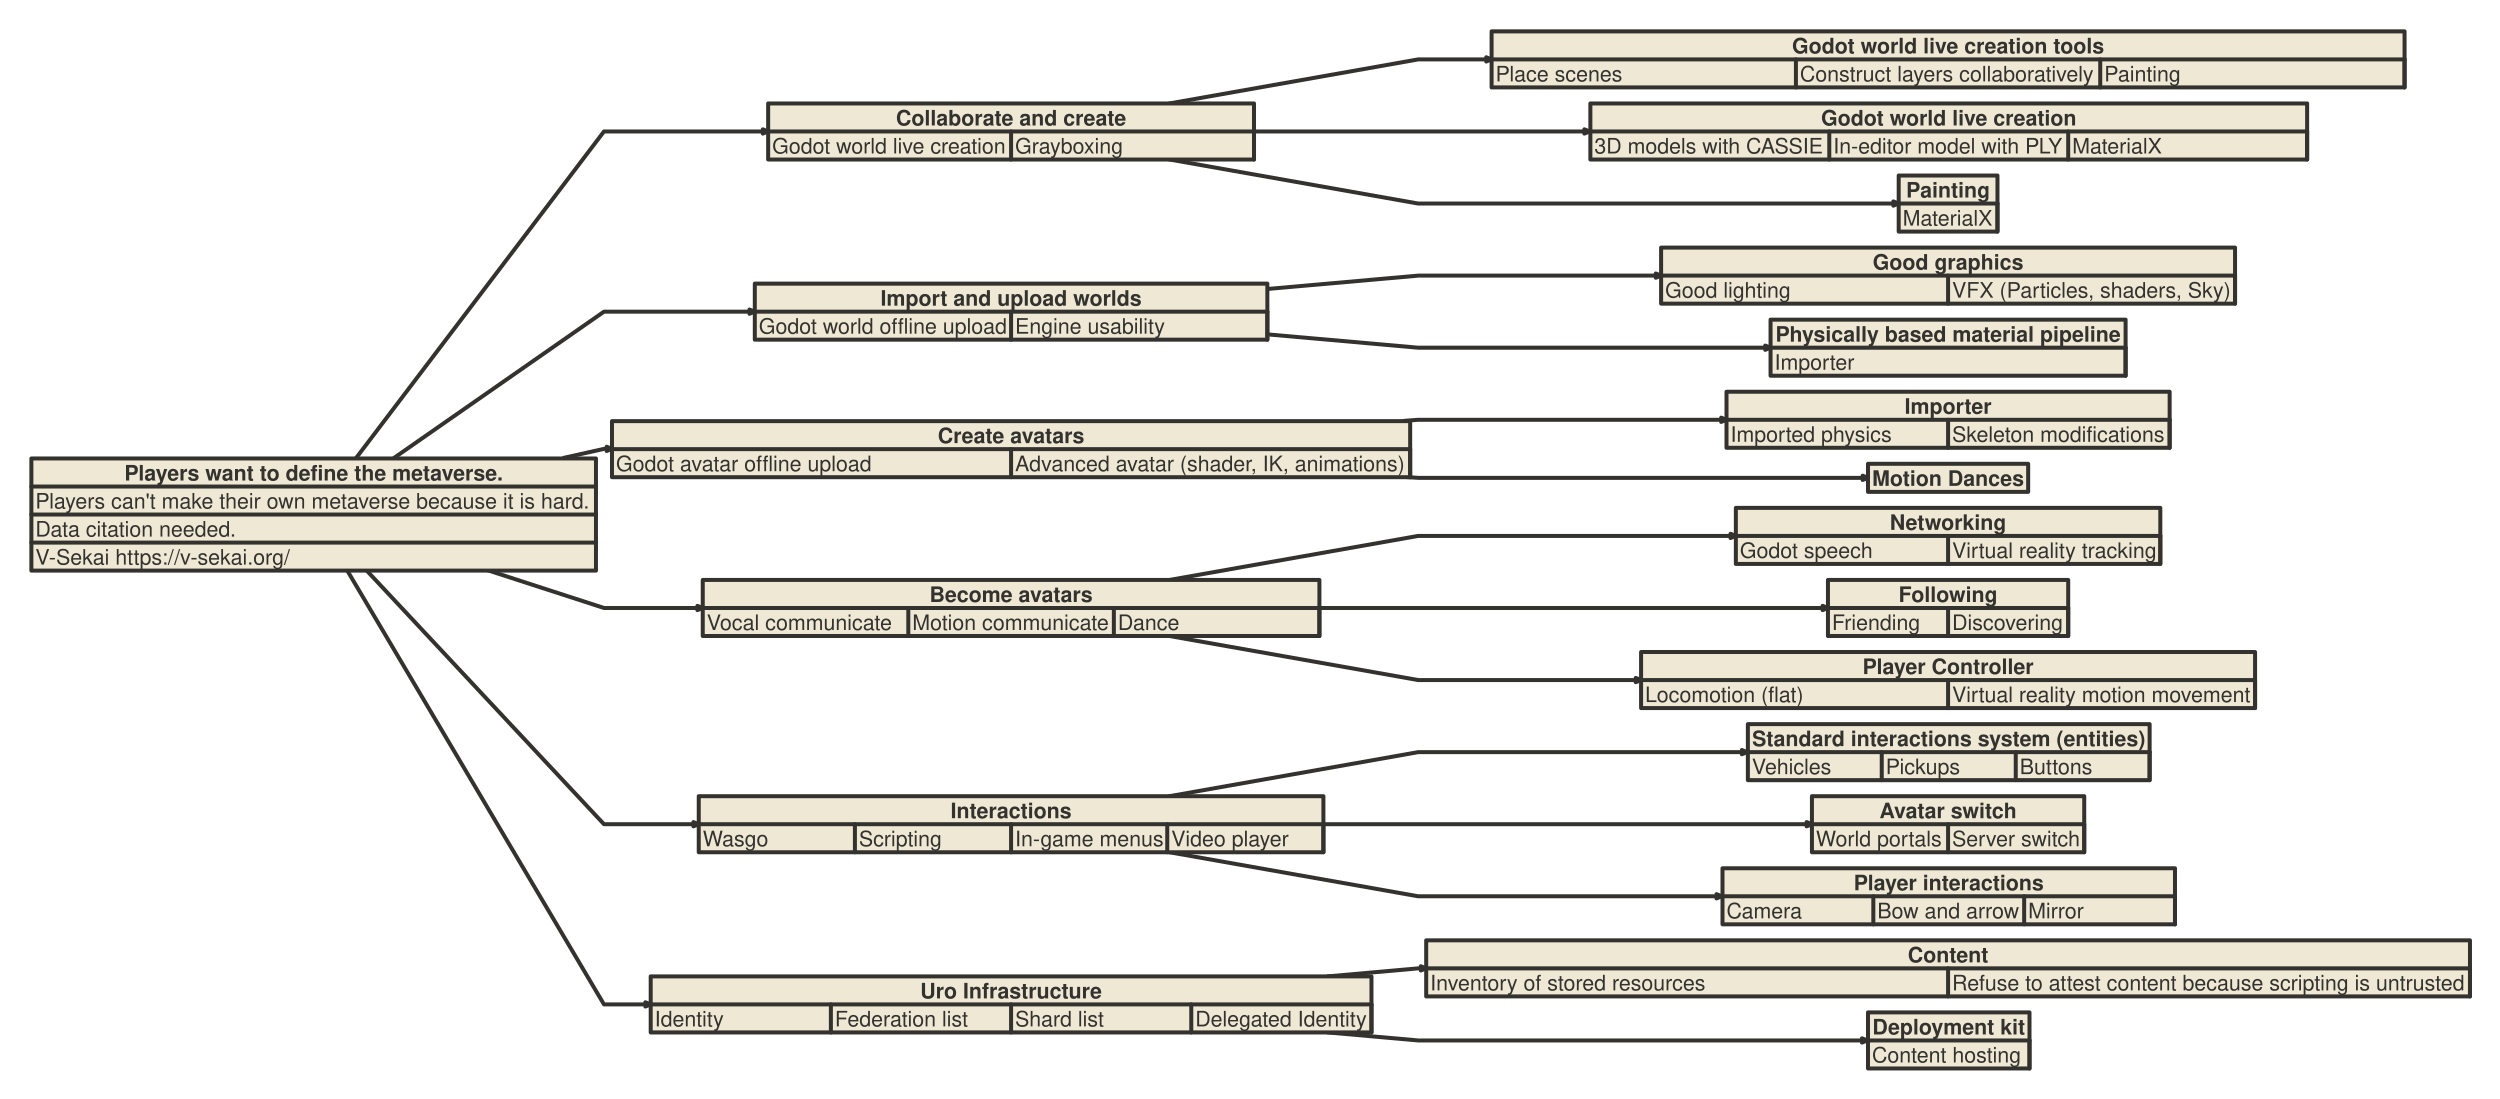
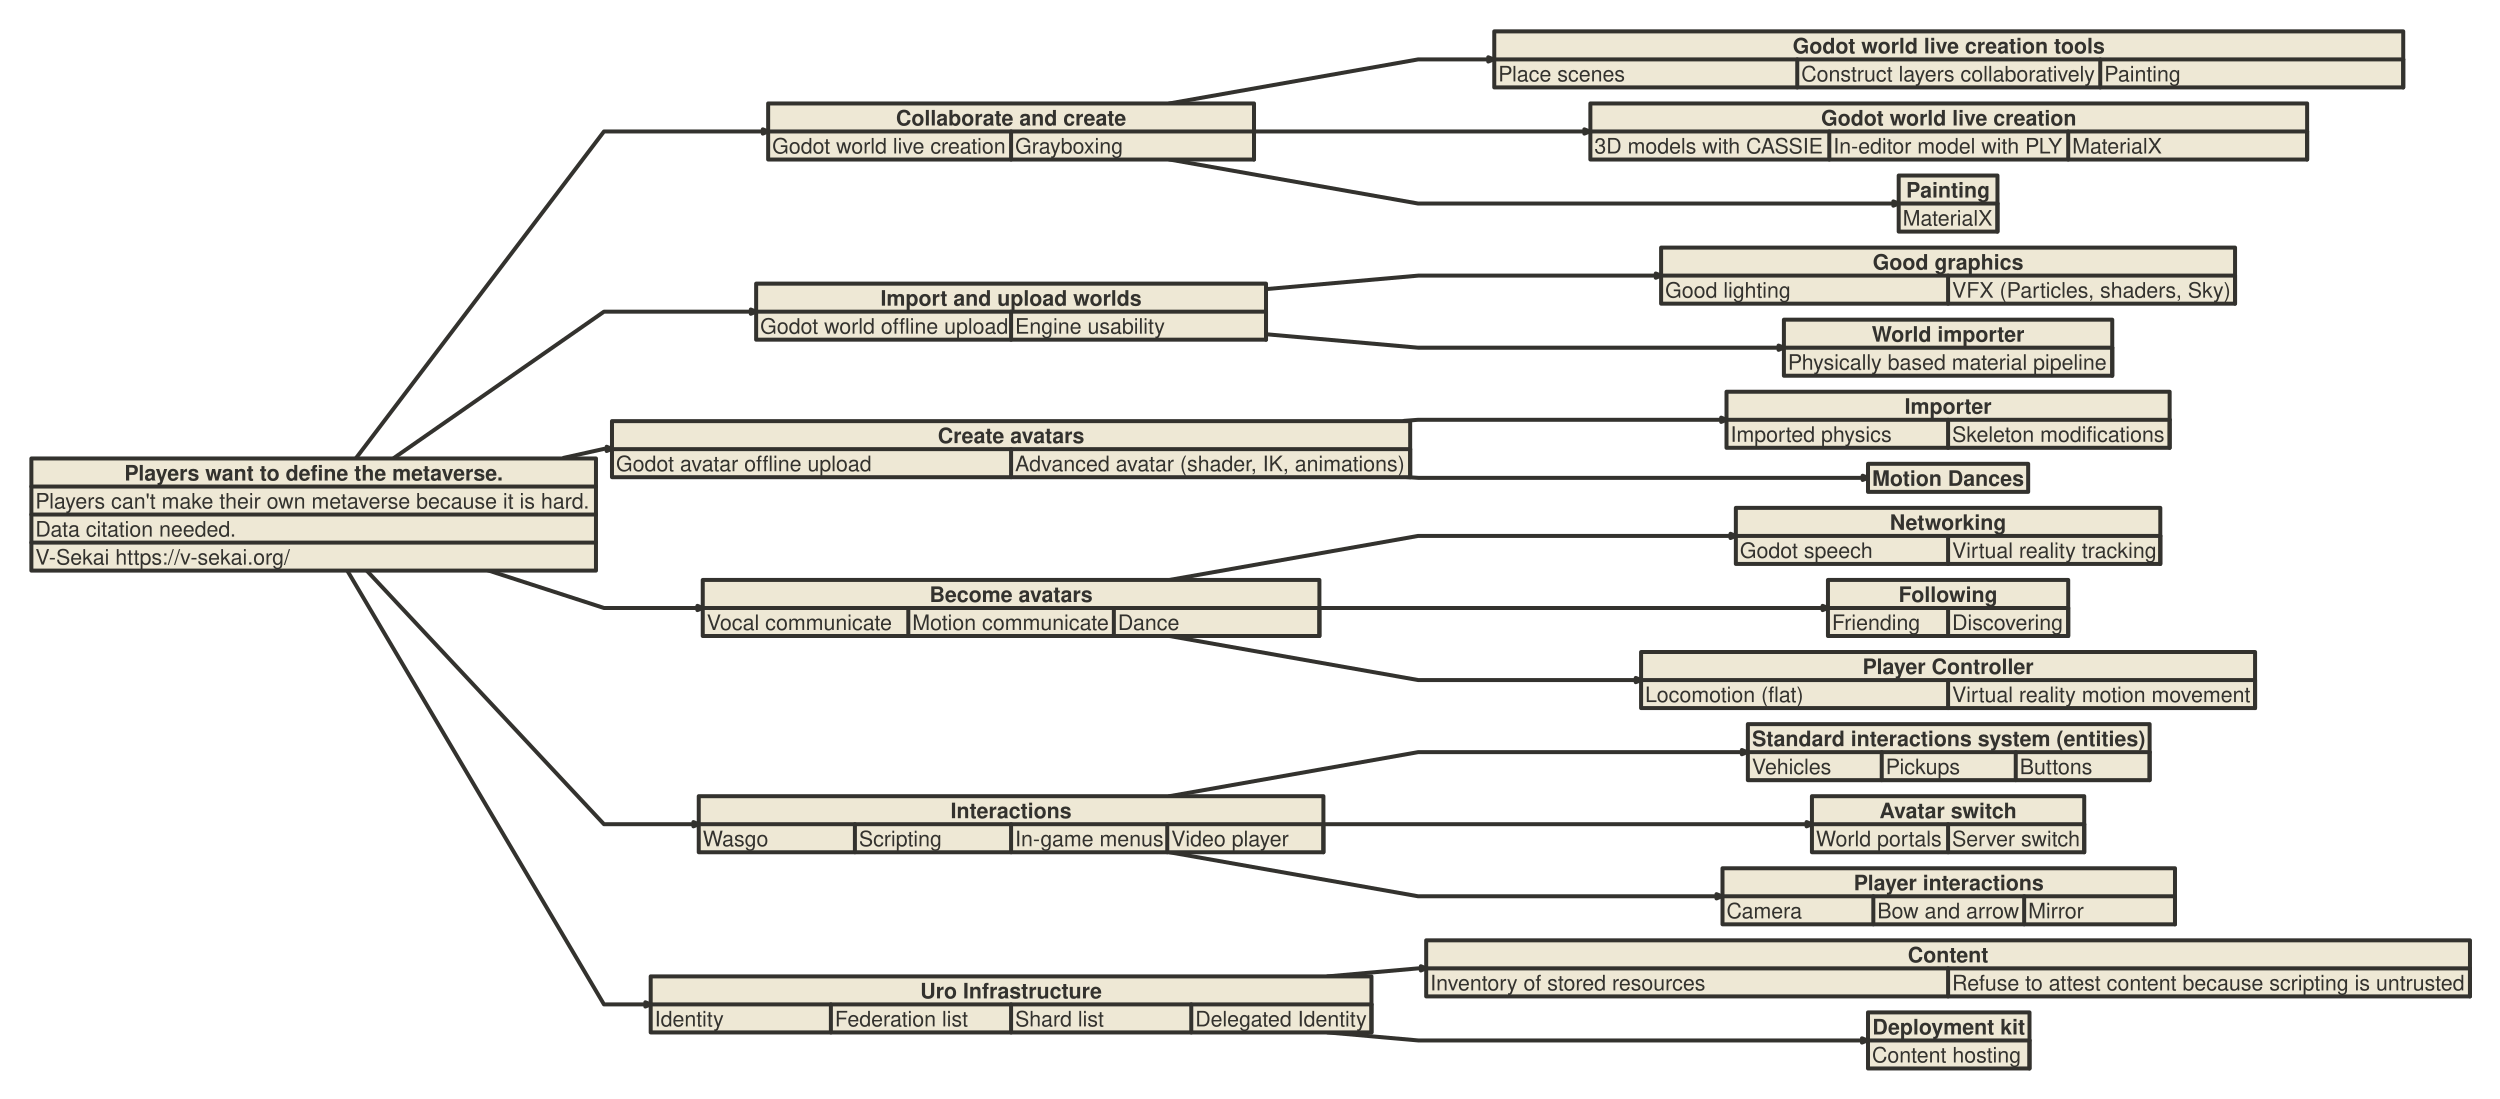
<svg xmlns="http://www.w3.org/2000/svg" version="1.1" baseProfile="full" width="1873" height="823" viewbox="0 0 1873 823" style="font:bold  12pt Helvetica, Helvetica, sans-serif;;stroke-linejoin:round;stroke-linecap:round">
  <rect x="0" y="0" height="823" width="1873" style="stroke:none; fill:transparent;" />
  <path d="M266.9 343 L452.5 98.5 L573.5 98.5 L573.5 98.5 " style="stroke:#33322E;fill:none;stroke-dasharray:none;stroke-width:3;" />
  <path d="M571.5 100.1 L573.5 98.5 L571.5 96.9 L575.5 98.5 Z" style="stroke:#33322E;fill:#33322E;stroke-dasharray:none;stroke-width:3;" />
-   <path d="M876.1 77.5 L1062.5 44.5 L1115.5 44.5 L1115.5 44.5 " style="stroke:#33322E;fill:none;stroke-dasharray:none;stroke-width:3;" />
-   <path d="M1113.5 46.1 L1115.5 44.5 L1113.5 42.9 L1117.5 44.5 Z" style="stroke:#33322E;fill:#33322E;stroke-dasharray:none;stroke-width:3;" />
+   <path d="M876.1 77.5 L1062.5 44.5 L1117 44.5 L1117 44.5 " style="stroke:#33322E;fill:none;stroke-dasharray:none;stroke-width:3;" />
+   <path d="M1115 46.1 L1117 44.5 L1115 42.9 L1119 44.5 Z" style="stroke:#33322E;fill:#33322E;stroke-dasharray:none;stroke-width:3;" />
  <path d="M939.5 98.5 L1062.5 98.5 L1189 98.5 L1189 98.5 " style="stroke:#33322E;fill:none;stroke-dasharray:none;stroke-width:3;" />
  <path d="M1187 100.1 L1189 98.5 L1187 96.9 L1191 98.5 Z" style="stroke:#33322E;fill:#33322E;stroke-dasharray:none;stroke-width:3;" />
  <path d="M876.1 119.5 L1062.5 152.5 L1420.5 152.5 L1420.5 152.5 " style="stroke:#33322E;fill:none;stroke-dasharray:none;stroke-width:3;" />
  <path d="M1418.5 154.1 L1420.5 152.5 L1418.5 150.9 L1422.5 152.5 Z" style="stroke:#33322E;fill:#33322E;stroke-dasharray:none;stroke-width:3;" />
-   <path d="M295.3 343 L452.5 233.5 L563.5 233.5 L563.5 233.5 " style="stroke:#33322E;fill:none;stroke-dasharray:none;stroke-width:3;" />
-   <path d="M561.5 235.1 L563.5 233.5 L561.5 231.9 L565.5 233.5 Z" style="stroke:#33322E;fill:#33322E;stroke-dasharray:none;stroke-width:3;" />
-   <path d="M949.5 216.5 L1062.5 206.5 L1242.5 206.5 L1242.5 206.5 " style="stroke:#33322E;fill:none;stroke-dasharray:none;stroke-width:3;" />
+   <path d="M295.3 343 L452.5 233.5 L564.5 233.5 L564.5 233.5 " style="stroke:#33322E;fill:none;stroke-dasharray:none;stroke-width:3;" />
+   <path d="M562.5 235.1 L564.5 233.5 L562.5 231.9 L566.5 233.5 Z" style="stroke:#33322E;fill:#33322E;stroke-dasharray:none;stroke-width:3;" />
+   <path d="M948.5 216.6 L1062.5 206.5 L1242.5 206.5 L1242.5 206.5 " style="stroke:#33322E;fill:none;stroke-dasharray:none;stroke-width:3;" />
  <path d="M1240.5 208.1 L1242.5 206.5 L1240.5 204.9 L1244.5 206.5 Z" style="stroke:#33322E;fill:#33322E;stroke-dasharray:none;stroke-width:3;" />
-   <path d="M949.5 250.5 L1062.5 260.5 L1324.5 260.5 L1324.5 260.5 " style="stroke:#33322E;fill:none;stroke-dasharray:none;stroke-width:3;" />
-   <path d="M1322.5 262.1 L1324.5 260.5 L1322.5 258.9 L1326.5 260.5 Z" style="stroke:#33322E;fill:#33322E;stroke-dasharray:none;stroke-width:3;" />
+   <path d="M948.5 250.4 L1062.5 260.5 L1334.5 260.5 L1334.5 260.5 " style="stroke:#33322E;fill:none;stroke-dasharray:none;stroke-width:3;" />
+   <path d="M1332.5 262.1 L1334.5 260.5 L1332.5 258.9 L1336.5 260.5 Z" style="stroke:#33322E;fill:#33322E;stroke-dasharray:none;stroke-width:3;" />
  <path d="M422.4 343 L452.5 336.3 L456.5 336.3 L456.5 336.3 " style="stroke:#33322E;fill:none;stroke-dasharray:none;stroke-width:3;" />
  <path d="M454.5 337.9 L456.5 336.3 L454.5 334.7 L458.5 336.3 Z" style="stroke:#33322E;fill:#33322E;stroke-dasharray:none;stroke-width:3;" />
  <path d="M1052 315.3 L1062.5 314.5 L1291.5 314.5 L1291.5 314.5 " style="stroke:#33322E;fill:none;stroke-dasharray:none;stroke-width:3;" />
  <path d="M1289.5 316.1 L1291.5 314.5 L1289.5 312.9 L1293.5 314.5 Z" style="stroke:#33322E;fill:#33322E;stroke-dasharray:none;stroke-width:3;" />
  <path d="M1052 357.3 L1062.5 358 L1397.5 358 L1397.5 358 " style="stroke:#33322E;fill:none;stroke-dasharray:none;stroke-width:3;" />
  <path d="M1395.5 359.6 L1397.5 358 L1395.5 356.4 L1399.5 358 Z" style="stroke:#33322E;fill:#33322E;stroke-dasharray:none;stroke-width:3;" />
  <path d="M364.6 427 L452.5 455.5 L524.5 455.5 L524.5 455.5 " style="stroke:#33322E;fill:none;stroke-dasharray:none;stroke-width:3;" />
  <path d="M522.5 457.1 L524.5 455.5 L522.5 453.9 L526.5 455.5 Z" style="stroke:#33322E;fill:#33322E;stroke-dasharray:none;stroke-width:3;" />
  <path d="M876.1 434.5 L1062.5 401.5 L1298.5 401.5 L1298.5 401.5 " style="stroke:#33322E;fill:none;stroke-dasharray:none;stroke-width:3;" />
  <path d="M1296.5 403.1 L1298.5 401.5 L1296.5 399.9 L1300.5 401.5 Z" style="stroke:#33322E;fill:#33322E;stroke-dasharray:none;stroke-width:3;" />
  <path d="M988.5 455.5 L1062.5 455.5 L1367.5 455.5 L1367.5 455.5 " style="stroke:#33322E;fill:none;stroke-dasharray:none;stroke-width:3;" />
  <path d="M1365.5 457.1 L1367.5 455.5 L1365.5 453.9 L1369.5 455.5 Z" style="stroke:#33322E;fill:#33322E;stroke-dasharray:none;stroke-width:3;" />
  <path d="M876.1 476.5 L1062.5 509.5 L1227.5 509.5 L1227.5 509.5 " style="stroke:#33322E;fill:none;stroke-dasharray:none;stroke-width:3;" />
  <path d="M1225.5 511.1 L1227.5 509.5 L1225.5 507.9 L1229.5 509.5 Z" style="stroke:#33322E;fill:#33322E;stroke-dasharray:none;stroke-width:3;" />
  <path d="M274.3 427 L452.5 617.5 L521.5 617.5 L521.5 617.5 " style="stroke:#33322E;fill:none;stroke-dasharray:none;stroke-width:3;" />
  <path d="M519.5 619.1 L521.5 617.5 L519.5 615.9 L523.5 617.5 Z" style="stroke:#33322E;fill:#33322E;stroke-dasharray:none;stroke-width:3;" />
  <path d="M876.1 596.5 L1062.5 563.5 L1307 563.5 L1307 563.5 " style="stroke:#33322E;fill:none;stroke-dasharray:none;stroke-width:3;" />
  <path d="M1305 565.1 L1307 563.5 L1305 561.9 L1309 563.5 Z" style="stroke:#33322E;fill:#33322E;stroke-dasharray:none;stroke-width:3;" />
  <path d="M991.5 617.5 L1062.5 617.5 L1355.5 617.5 L1355.5 617.5 " style="stroke:#33322E;fill:none;stroke-dasharray:none;stroke-width:3;" />
  <path d="M1353.5 619.1 L1355.5 617.5 L1353.5 615.9 L1357.5 617.5 Z" style="stroke:#33322E;fill:#33322E;stroke-dasharray:none;stroke-width:3;" />
  <path d="M876.1 638.5 L1062.5 671.5 L1288 671.5 L1288 671.5 " style="stroke:#33322E;fill:none;stroke-dasharray:none;stroke-width:3;" />
  <path d="M1286 673.1 L1288 671.5 L1286 669.9 L1290 671.5 Z" style="stroke:#33322E;fill:#33322E;stroke-dasharray:none;stroke-width:3;" />
  <path d="M259.9 427 L452.5 752.5 L485.5 752.5 L485.5 752.5 " style="stroke:#33322E;fill:none;stroke-dasharray:none;stroke-width:3;" />
  <path d="M483.5 754.1 L485.5 752.5 L483.5 750.9 L487.5 752.5 Z" style="stroke:#33322E;fill:#33322E;stroke-dasharray:none;stroke-width:3;" />
  <path d="M994.7 731.5 L1062.5 725.5 L1066.5 725.5 L1066.5 725.5 " style="stroke:#33322E;fill:none;stroke-dasharray:none;stroke-width:3;" />
  <path d="M1064.5 727.1 L1066.5 725.5 L1064.5 723.9 L1068.5 725.5 Z" style="stroke:#33322E;fill:#33322E;stroke-dasharray:none;stroke-width:3;" />
  <path d="M994.7 773.5 L1062.5 779.5 L1397 779.5 L1397 779.5 " style="stroke:#33322E;fill:none;stroke-dasharray:none;stroke-width:3;" />
  <path d="M1395 781.1 L1397 779.5 L1395 777.9 L1399 779.5 Z" style="stroke:#33322E;fill:#33322E;stroke-dasharray:none;stroke-width:3;" />
  <rect x="523.5" y="596.5" height="42" width="468" data-name="Interactions" style="stroke:#33322E;fill:#eee8d5;stroke-dasharray:none;stroke-width:3;" />
  <path d="M523.5 617.5 L523.5 617.5" data-name="Interactions" style="stroke:#33322E;fill:none;stroke-dasharray:none;stroke-width:3;" />
  <path d="M523.5 617.5 L991.5 617.5" data-name="Interactions" style="stroke:#33322E;fill:none;stroke-dasharray:none;stroke-width:3;" />
  <path d="M640.5 617.5 L640.5 638.5" data-name="Interactions" style="stroke:#33322E;fill:none;stroke-dasharray:none;stroke-width:3;" />
  <path d="M757.5 617.5 L757.5 638.5" data-name="Interactions" style="stroke:#33322E;fill:none;stroke-dasharray:none;stroke-width:3;" />
  <path d="M874.5 617.5 L874.5 638.5" data-name="Interactions" style="stroke:#33322E;fill:none;stroke-dasharray:none;stroke-width:3;" />
  <path d="M991.5 617.5 L991.5 638.5" data-name="Interactions" style="stroke:#33322E;fill:none;stroke-dasharray:none;stroke-width:3;" />
  <text x="757.5" y="613" style="fill: #33322E;font:bold  12pt Helvetica, Helvetica, sans-serif;text-anchor: middle;" data-name="Interactions">Interactions</text>
  <text x="526.5" y="634" style="fill: #33322E;font:normal  12pt Helvetica, Helvetica, sans-serif;" data-name="Interactions">Wasgo</text>
  <text x="643.5" y="634" style="fill: #33322E;font:normal  12pt Helvetica, Helvetica, sans-serif;" data-name="Interactions">Scripting</text>
  <text x="760.5" y="634" style="fill: #33322E;font:normal  12pt Helvetica, Helvetica, sans-serif;" data-name="Interactions">In-game menus</text>
  <text x="877.5" y="634" style="fill: #33322E;font:normal  12pt Helvetica, Helvetica, sans-serif;" data-name="Interactions">Video player</text>
  <rect x="487.5" y="731.5" height="42" width="540" data-name="Uro Infrastructure" style="stroke:#33322E;fill:#eee8d5;stroke-dasharray:none;stroke-width:3;" />
  <path d="M487.5 752.5 L487.5 752.5" data-name="Uro Infrastructure" style="stroke:#33322E;fill:none;stroke-dasharray:none;stroke-width:3;" />
  <path d="M487.5 752.5 L1027.5 752.5" data-name="Uro Infrastructure" style="stroke:#33322E;fill:none;stroke-dasharray:none;stroke-width:3;" />
  <path d="M622.5 752.5 L622.5 773.5" data-name="Uro Infrastructure" style="stroke:#33322E;fill:none;stroke-dasharray:none;stroke-width:3;" />
  <path d="M757.5 752.5 L757.5 773.5" data-name="Uro Infrastructure" style="stroke:#33322E;fill:none;stroke-dasharray:none;stroke-width:3;" />
  <path d="M892.5 752.5 L892.5 773.5" data-name="Uro Infrastructure" style="stroke:#33322E;fill:none;stroke-dasharray:none;stroke-width:3;" />
  <path d="M1027.5 752.5 L1027.5 773.5" data-name="Uro Infrastructure" style="stroke:#33322E;fill:none;stroke-dasharray:none;stroke-width:3;" />
  <text x="757.5" y="748" style="fill: #33322E;font:bold  12pt Helvetica, Helvetica, sans-serif;text-anchor: middle;" data-name="Uro Infrastructure">Uro Infrastructure</text>
  <text x="490.5" y="769" style="fill: #33322E;font:normal  12pt Helvetica, Helvetica, sans-serif;" data-name="Uro Infrastructure">Identity</text>
  <text x="625.5" y="769" style="fill: #33322E;font:normal  12pt Helvetica, Helvetica, sans-serif;" data-name="Uro Infrastructure">Federation list</text>
  <text x="760.5" y="769" style="fill: #33322E;font:normal  12pt Helvetica, Helvetica, sans-serif;" data-name="Uro Infrastructure">Shard list</text>
  <text x="895.5" y="769" style="fill: #33322E;font:normal  12pt Helvetica, Helvetica, sans-serif;" data-name="Uro Infrastructure">Delegated Identity</text>
  <rect x="23.5" y="343.5" height="84" width="423" data-name="Players want to define the metaverse." style="stroke:#33322E;fill:#eee8d5;stroke-dasharray:none;stroke-width:3;" />
  <path d="M23.5 364.5 L446.5 364.5" data-name="Players want to define the metaverse." style="stroke:#33322E;fill:none;stroke-dasharray:none;stroke-width:3;" />
  <path d="M23.5 385.5 L446.5 385.5" data-name="Players want to define the metaverse." style="stroke:#33322E;fill:none;stroke-dasharray:none;stroke-width:3;" />
  <path d="M23.5 406.5 L446.5 406.5" data-name="Players want to define the metaverse." style="stroke:#33322E;fill:none;stroke-dasharray:none;stroke-width:3;" />
  <text x="235" y="360" style="fill: #33322E;font:bold  12pt Helvetica, Helvetica, sans-serif;text-anchor: middle;" data-name="Players want to define the metaverse.">Players want to define the metaverse.</text>
  <text x="26.5" y="381" style="fill: #33322E;font:normal  12pt Helvetica, Helvetica, sans-serif;" data-name="Players want to define the metaverse.">Players can't make their own metaverse because it is hard.</text>
  <text x="26.5" y="402" style="fill: #33322E;font:normal  12pt Helvetica, Helvetica, sans-serif;" data-name="Players want to define the metaverse.">Data citation needed.</text>
  <text x="26.5" y="423" style="fill: #33322E;font:normal  12pt Helvetica, Helvetica, sans-serif;" data-name="Players want to define the metaverse.">V-Sekai https://v-sekai.org/</text>
-   <rect x="1117.5" y="23.5" height="42" width="684" data-name="Godot world live creation tools" style="stroke:#33322E;fill:#eee8d5;stroke-dasharray:none;stroke-width:3;" />
-   <path d="M1117.5 44.5 L1117.5 44.5" data-name="Godot world live creation tools" style="stroke:#33322E;fill:none;stroke-dasharray:none;stroke-width:3;" />
-   <path d="M1117.5 44.5 L1801.5 44.5" data-name="Godot world live creation tools" style="stroke:#33322E;fill:none;stroke-dasharray:none;stroke-width:3;" />
-   <path d="M1345.5 44.5 L1345.5 65.5" data-name="Godot world live creation tools" style="stroke:#33322E;fill:none;stroke-dasharray:none;stroke-width:3;" />
+   <rect x="1119.5" y="23.5" height="42" width="681" data-name="Godot world live creation tools" style="stroke:#33322E;fill:#eee8d5;stroke-dasharray:none;stroke-width:3;" />
+   <path d="M1119.5 44.5 L1119.5 44.5" data-name="Godot world live creation tools" style="stroke:#33322E;fill:none;stroke-dasharray:none;stroke-width:3;" />
+   <path d="M1119.5 44.5 L1800.5 44.5" data-name="Godot world live creation tools" style="stroke:#33322E;fill:none;stroke-dasharray:none;stroke-width:3;" />
+   <path d="M1346.5 44.5 L1346.5 65.5" data-name="Godot world live creation tools" style="stroke:#33322E;fill:none;stroke-dasharray:none;stroke-width:3;" />
  <path d="M1573.5 44.5 L1573.5 65.5" data-name="Godot world live creation tools" style="stroke:#33322E;fill:none;stroke-dasharray:none;stroke-width:3;" />
-   <path d="M1801.5 44.5 L1801.5 65.5" data-name="Godot world live creation tools" style="stroke:#33322E;fill:none;stroke-dasharray:none;stroke-width:3;" />
-   <text x="1459.5" y="40" style="fill: #33322E;font:bold  12pt Helvetica, Helvetica, sans-serif;text-anchor: middle;" data-name="Godot world live creation tools">Godot world live creation tools</text>
-   <text x="1120.5" y="61" style="fill: #33322E;font:normal  12pt Helvetica, Helvetica, sans-serif;" data-name="Godot world live creation tools">Place scenes</text>
-   <text x="1348.5" y="61" style="fill: #33322E;font:normal  12pt Helvetica, Helvetica, sans-serif;" data-name="Godot world live creation tools">Construct layers collaboratively</text>
+   <path d="M1800.5 44.5 L1800.5 65.5" data-name="Godot world live creation tools" style="stroke:#33322E;fill:none;stroke-dasharray:none;stroke-width:3;" />
+   <text x="1460" y="40" style="fill: #33322E;font:bold  12pt Helvetica, Helvetica, sans-serif;text-anchor: middle;" data-name="Godot world live creation tools">Godot world live creation tools</text>
+   <text x="1122.5" y="61" style="fill: #33322E;font:normal  12pt Helvetica, Helvetica, sans-serif;" data-name="Godot world live creation tools">Place scenes</text>
+   <text x="1349.5" y="61" style="fill: #33322E;font:normal  12pt Helvetica, Helvetica, sans-serif;" data-name="Godot world live creation tools">Construct layers collaboratively</text>
  <text x="1576.5" y="61" style="fill: #33322E;font:normal  12pt Helvetica, Helvetica, sans-serif;" data-name="Godot world live creation tools">Painting</text>
  <rect x="1191.5" y="77.5" height="42" width="537" data-name="Godot world live creation" style="stroke:#33322E;fill:#eee8d5;stroke-dasharray:none;stroke-width:3;" />
  <path d="M1191.5 98.5 L1191.5 98.5" data-name="Godot world live creation" style="stroke:#33322E;fill:none;stroke-dasharray:none;stroke-width:3;" />
  <path d="M1191.5 98.5 L1728.5 98.5" data-name="Godot world live creation" style="stroke:#33322E;fill:none;stroke-dasharray:none;stroke-width:3;" />
  <path d="M1370.5 98.5 L1370.5 119.5" data-name="Godot world live creation" style="stroke:#33322E;fill:none;stroke-dasharray:none;stroke-width:3;" />
  <path d="M1549.5 98.5 L1549.5 119.5" data-name="Godot world live creation" style="stroke:#33322E;fill:none;stroke-dasharray:none;stroke-width:3;" />
  <path d="M1728.5 98.5 L1728.5 119.5" data-name="Godot world live creation" style="stroke:#33322E;fill:none;stroke-dasharray:none;stroke-width:3;" />
  <text x="1460" y="94" style="fill: #33322E;font:bold  12pt Helvetica, Helvetica, sans-serif;text-anchor: middle;" data-name="Godot world live creation">Godot world live creation</text>
  <text x="1194.5" y="115" style="fill: #33322E;font:normal  12pt Helvetica, Helvetica, sans-serif;" data-name="Godot world live creation">3D models with CASSIE</text>
  <text x="1373.5" y="115" style="fill: #33322E;font:normal  12pt Helvetica, Helvetica, sans-serif;" data-name="Godot world live creation">In-editor model with PLY</text>
  <text x="1552.5" y="115" style="fill: #33322E;font:normal  12pt Helvetica, Helvetica, sans-serif;" data-name="Godot world live creation">MaterialX</text>
  <rect x="526.5" y="434.5" height="42" width="462" data-name="Become avatars" style="stroke:#33322E;fill:#eee8d5;stroke-dasharray:none;stroke-width:3;" />
  <path d="M526.5 455.5 L526.5 455.5" data-name="Become avatars" style="stroke:#33322E;fill:none;stroke-dasharray:none;stroke-width:3;" />
  <path d="M526.5 455.5 L988.5 455.5" data-name="Become avatars" style="stroke:#33322E;fill:none;stroke-dasharray:none;stroke-width:3;" />
  <path d="M680.5 455.5 L680.5 476.5" data-name="Become avatars" style="stroke:#33322E;fill:none;stroke-dasharray:none;stroke-width:3;" />
  <path d="M834.5 455.5 L834.5 476.5" data-name="Become avatars" style="stroke:#33322E;fill:none;stroke-dasharray:none;stroke-width:3;" />
  <path d="M988.5 455.5 L988.5 476.5" data-name="Become avatars" style="stroke:#33322E;fill:none;stroke-dasharray:none;stroke-width:3;" />
  <text x="757.5" y="451" style="fill: #33322E;font:bold  12pt Helvetica, Helvetica, sans-serif;text-anchor: middle;" data-name="Become avatars">Become avatars</text>
  <text x="529.5" y="472" style="fill: #33322E;font:normal  12pt Helvetica, Helvetica, sans-serif;" data-name="Become avatars">Vocal communicate</text>
  <text x="683.5" y="472" style="fill: #33322E;font:normal  12pt Helvetica, Helvetica, sans-serif;" data-name="Become avatars">Motion communicate</text>
  <text x="837.5" y="472" style="fill: #33322E;font:normal  12pt Helvetica, Helvetica, sans-serif;" data-name="Become avatars">Dance</text>
  <rect x="1309.5" y="542.5" height="42" width="301" data-name="Standard interactions system (entities)" style="stroke:#33322E;fill:#eee8d5;stroke-dasharray:none;stroke-width:3;" />
  <path d="M1309.5 563.5 L1309.5 563.5" data-name="Standard interactions system (entities)" style="stroke:#33322E;fill:none;stroke-dasharray:none;stroke-width:3;" />
  <path d="M1309.5 563.5 L1610.5 563.5" data-name="Standard interactions system (entities)" style="stroke:#33322E;fill:none;stroke-dasharray:none;stroke-width:3;" />
  <path d="M1409.8 563.5 L1409.8 584.5" data-name="Standard interactions system (entities)" style="stroke:#33322E;fill:none;stroke-dasharray:none;stroke-width:3;" />
  <path d="M1510.2 563.5 L1510.2 584.5" data-name="Standard interactions system (entities)" style="stroke:#33322E;fill:none;stroke-dasharray:none;stroke-width:3;" />
  <path d="M1610.5 563.5 L1610.5 584.5" data-name="Standard interactions system (entities)" style="stroke:#33322E;fill:none;stroke-dasharray:none;stroke-width:3;" />
  <text x="1460" y="559" style="fill: #33322E;font:bold  12pt Helvetica, Helvetica, sans-serif;text-anchor: middle;" data-name="Standard interactions system (entities)">Standard interactions system (entities)</text>
  <text x="1312.5" y="580" style="fill: #33322E;font:normal  12pt Helvetica, Helvetica, sans-serif;" data-name="Standard interactions system (entities)">Vehicles</text>
  <text x="1412.8" y="580" style="fill: #33322E;font:normal  12pt Helvetica, Helvetica, sans-serif;" data-name="Standard interactions system (entities)">Pickups</text>
  <text x="1513.2" y="580" style="fill: #33322E;font:normal  12pt Helvetica, Helvetica, sans-serif;" data-name="Standard interactions system (entities)">Buttons</text>
  <rect x="1290.5" y="650.5" height="42" width="339" data-name="Player interactions" style="stroke:#33322E;fill:#eee8d5;stroke-dasharray:none;stroke-width:3;" />
  <path d="M1290.5 671.5 L1290.5 671.5" data-name="Player interactions" style="stroke:#33322E;fill:none;stroke-dasharray:none;stroke-width:3;" />
  <path d="M1290.5 671.5 L1629.5 671.5" data-name="Player interactions" style="stroke:#33322E;fill:none;stroke-dasharray:none;stroke-width:3;" />
  <path d="M1403.5 671.5 L1403.5 692.5" data-name="Player interactions" style="stroke:#33322E;fill:none;stroke-dasharray:none;stroke-width:3;" />
  <path d="M1516.5 671.5 L1516.5 692.5" data-name="Player interactions" style="stroke:#33322E;fill:none;stroke-dasharray:none;stroke-width:3;" />
  <path d="M1629.5 671.5 L1629.5 692.5" data-name="Player interactions" style="stroke:#33322E;fill:none;stroke-dasharray:none;stroke-width:3;" />
  <text x="1460" y="667" style="fill: #33322E;font:bold  12pt Helvetica, Helvetica, sans-serif;text-anchor: middle;" data-name="Player interactions">Player interactions</text>
  <text x="1293.5" y="688" style="fill: #33322E;font:normal  12pt Helvetica, Helvetica, sans-serif;" data-name="Player interactions">Camera</text>
  <text x="1406.5" y="688" style="fill: #33322E;font:normal  12pt Helvetica, Helvetica, sans-serif;" data-name="Player interactions">Bow and arrow</text>
  <text x="1519.5" y="688" style="fill: #33322E;font:normal  12pt Helvetica, Helvetica, sans-serif;" data-name="Player interactions">Mirror</text>
  <rect x="575.5" y="77.5" height="42" width="364" data-name="Collaborate and create" style="stroke:#33322E;fill:#eee8d5;stroke-dasharray:none;stroke-width:3;" />
  <path d="M575.5 98.5 L575.5 98.5" data-name="Collaborate and create" style="stroke:#33322E;fill:none;stroke-dasharray:none;stroke-width:3;" />
  <path d="M575.5 98.5 L939.5 98.5" data-name="Collaborate and create" style="stroke:#33322E;fill:none;stroke-dasharray:none;stroke-width:3;" />
  <path d="M757.5 98.5 L757.5 119.5" data-name="Collaborate and create" style="stroke:#33322E;fill:none;stroke-dasharray:none;stroke-width:3;" />
  <path d="M939.5 98.5 L939.5 119.5" data-name="Collaborate and create" style="stroke:#33322E;fill:none;stroke-dasharray:none;stroke-width:3;" />
  <text x="757.5" y="94" style="fill: #33322E;font:bold  12pt Helvetica, Helvetica, sans-serif;text-anchor: middle;" data-name="Collaborate and create">Collaborate and create</text>
  <text x="578.5" y="115" style="fill: #33322E;font:normal  12pt Helvetica, Helvetica, sans-serif;" data-name="Collaborate and create">Godot world live creation</text>
  <text x="760.5" y="115" style="fill: #33322E;font:normal  12pt Helvetica, Helvetica, sans-serif;" data-name="Collaborate and create">Grayboxing</text>
-   <rect x="565.5" y="212.5" height="42" width="384" data-name="Import and upload worlds" style="stroke:#33322E;fill:#eee8d5;stroke-dasharray:none;stroke-width:3;" />
-   <path d="M565.5 233.5 L565.5 233.5" data-name="Import and upload worlds" style="stroke:#33322E;fill:none;stroke-dasharray:none;stroke-width:3;" />
-   <path d="M565.5 233.5 L949.5 233.5" data-name="Import and upload worlds" style="stroke:#33322E;fill:none;stroke-dasharray:none;stroke-width:3;" />
+   <rect x="566.5" y="212.5" height="42" width="382" data-name="Import and upload worlds" style="stroke:#33322E;fill:#eee8d5;stroke-dasharray:none;stroke-width:3;" />
+   <path d="M566.5 233.5 L566.5 233.5" data-name="Import and upload worlds" style="stroke:#33322E;fill:none;stroke-dasharray:none;stroke-width:3;" />
+   <path d="M566.5 233.5 L948.5 233.5" data-name="Import and upload worlds" style="stroke:#33322E;fill:none;stroke-dasharray:none;stroke-width:3;" />
  <path d="M757.5 233.5 L757.5 254.5" data-name="Import and upload worlds" style="stroke:#33322E;fill:none;stroke-dasharray:none;stroke-width:3;" />
-   <path d="M949.5 233.5 L949.5 254.5" data-name="Import and upload worlds" style="stroke:#33322E;fill:none;stroke-dasharray:none;stroke-width:3;" />
+   <path d="M948.5 233.5 L948.5 254.5" data-name="Import and upload worlds" style="stroke:#33322E;fill:none;stroke-dasharray:none;stroke-width:3;" />
  <text x="757.5" y="229" style="fill: #33322E;font:bold  12pt Helvetica, Helvetica, sans-serif;text-anchor: middle;" data-name="Import and upload worlds">Import and upload worlds</text>
-   <text x="568.5" y="250" style="fill: #33322E;font:normal  12pt Helvetica, Helvetica, sans-serif;" data-name="Import and upload worlds">Godot world offline upload</text>
+   <text x="569.5" y="250" style="fill: #33322E;font:normal  12pt Helvetica, Helvetica, sans-serif;" data-name="Import and upload worlds">Godot world offline upload</text>
  <text x="760.5" y="250" style="fill: #33322E;font:normal  12pt Helvetica, Helvetica, sans-serif;" data-name="Import and upload worlds">Engine usability</text>
  <rect x="1244.5" y="185.5" height="42" width="430" data-name="Good graphics" style="stroke:#33322E;fill:#eee8d5;stroke-dasharray:none;stroke-width:3;" />
  <path d="M1244.5 206.5 L1244.5 206.5" data-name="Good graphics" style="stroke:#33322E;fill:none;stroke-dasharray:none;stroke-width:3;" />
  <path d="M1244.5 206.5 L1674.5 206.5" data-name="Good graphics" style="stroke:#33322E;fill:none;stroke-dasharray:none;stroke-width:3;" />
  <path d="M1459.5 206.5 L1459.5 227.5" data-name="Good graphics" style="stroke:#33322E;fill:none;stroke-dasharray:none;stroke-width:3;" />
  <path d="M1674.5 206.5 L1674.5 227.5" data-name="Good graphics" style="stroke:#33322E;fill:none;stroke-dasharray:none;stroke-width:3;" />
  <text x="1459.5" y="202" style="fill: #33322E;font:bold  12pt Helvetica, Helvetica, sans-serif;text-anchor: middle;" data-name="Good graphics">Good graphics</text>
  <text x="1247.5" y="223" style="fill: #33322E;font:normal  12pt Helvetica, Helvetica, sans-serif;" data-name="Good graphics">Good lighting</text>
  <text x="1462.5" y="223" style="fill: #33322E;font:normal  12pt Helvetica, Helvetica, sans-serif;" data-name="Good graphics">VFX (Particles, shaders, Sky)</text>
  <rect x="458.5" y="315.5" height="42" width="598" data-name="Create avatars" style="stroke:#33322E;fill:#eee8d5;stroke-dasharray:none;stroke-width:3;" />
  <path d="M458.5 336.5 L458.5 336.5" data-name="Create avatars" style="stroke:#33322E;fill:none;stroke-dasharray:none;stroke-width:3;" />
  <path d="M458.5 336.5 L1056.5 336.5" data-name="Create avatars" style="stroke:#33322E;fill:none;stroke-dasharray:none;stroke-width:3;" />
  <path d="M757.5 336.5 L757.5 357.5" data-name="Create avatars" style="stroke:#33322E;fill:none;stroke-dasharray:none;stroke-width:3;" />
  <path d="M1056.5 336.5 L1056.5 357.5" data-name="Create avatars" style="stroke:#33322E;fill:none;stroke-dasharray:none;stroke-width:3;" />
  <text x="757.5" y="332" style="fill: #33322E;font:bold  12pt Helvetica, Helvetica, sans-serif;text-anchor: middle;" data-name="Create avatars">Create avatars</text>
  <text x="461.5" y="353" style="fill: #33322E;font:normal  12pt Helvetica, Helvetica, sans-serif;" data-name="Create avatars">Godot avatar offline upload</text>
  <text x="760.5" y="353" style="fill: #33322E;font:normal  12pt Helvetica, Helvetica, sans-serif;" data-name="Create avatars">Advanced avatar (shader, IK, animations)</text>
  <rect x="1293.5" y="293.5" height="42" width="332" data-name="Importer" style="stroke:#33322E;fill:#eee8d5;stroke-dasharray:none;stroke-width:3;" />
  <path d="M1293.5 314.5 L1293.5 314.5" data-name="Importer" style="stroke:#33322E;fill:none;stroke-dasharray:none;stroke-width:3;" />
  <path d="M1293.5 314.5 L1625.5 314.5" data-name="Importer" style="stroke:#33322E;fill:none;stroke-dasharray:none;stroke-width:3;" />
  <path d="M1459.5 314.5 L1459.5 335.5" data-name="Importer" style="stroke:#33322E;fill:none;stroke-dasharray:none;stroke-width:3;" />
  <path d="M1625.5 314.5 L1625.5 335.5" data-name="Importer" style="stroke:#33322E;fill:none;stroke-dasharray:none;stroke-width:3;" />
  <text x="1459.5" y="310" style="fill: #33322E;font:bold  12pt Helvetica, Helvetica, sans-serif;text-anchor: middle;" data-name="Importer">Importer</text>
  <text x="1296.5" y="331" style="fill: #33322E;font:normal  12pt Helvetica, Helvetica, sans-serif;" data-name="Importer">Imported physics</text>
  <text x="1462.5" y="331" style="fill: #33322E;font:normal  12pt Helvetica, Helvetica, sans-serif;" data-name="Importer">Skeleton modifications</text>
  <rect x="1300.5" y="380.5" height="42" width="318" data-name="Networking" style="stroke:#33322E;fill:#eee8d5;stroke-dasharray:none;stroke-width:3;" />
  <path d="M1300.5 401.5 L1300.5 401.5" data-name="Networking" style="stroke:#33322E;fill:none;stroke-dasharray:none;stroke-width:3;" />
  <path d="M1300.5 401.5 L1618.5 401.5" data-name="Networking" style="stroke:#33322E;fill:none;stroke-dasharray:none;stroke-width:3;" />
  <path d="M1459.5 401.5 L1459.5 422.5" data-name="Networking" style="stroke:#33322E;fill:none;stroke-dasharray:none;stroke-width:3;" />
  <path d="M1618.5 401.5 L1618.5 422.5" data-name="Networking" style="stroke:#33322E;fill:none;stroke-dasharray:none;stroke-width:3;" />
  <text x="1459.5" y="397" style="fill: #33322E;font:bold  12pt Helvetica, Helvetica, sans-serif;text-anchor: middle;" data-name="Networking">Networking</text>
  <text x="1303.5" y="418" style="fill: #33322E;font:normal  12pt Helvetica, Helvetica, sans-serif;" data-name="Networking">Godot speech</text>
  <text x="1462.5" y="418" style="fill: #33322E;font:normal  12pt Helvetica, Helvetica, sans-serif;" data-name="Networking">Virtual reality tracking</text>
  <rect x="1369.5" y="434.5" height="42" width="180" data-name="Following" style="stroke:#33322E;fill:#eee8d5;stroke-dasharray:none;stroke-width:3;" />
  <path d="M1369.5 455.5 L1369.5 455.5" data-name="Following" style="stroke:#33322E;fill:none;stroke-dasharray:none;stroke-width:3;" />
  <path d="M1369.5 455.5 L1549.5 455.5" data-name="Following" style="stroke:#33322E;fill:none;stroke-dasharray:none;stroke-width:3;" />
  <path d="M1459.5 455.5 L1459.5 476.5" data-name="Following" style="stroke:#33322E;fill:none;stroke-dasharray:none;stroke-width:3;" />
  <path d="M1549.5 455.5 L1549.5 476.5" data-name="Following" style="stroke:#33322E;fill:none;stroke-dasharray:none;stroke-width:3;" />
  <text x="1459.5" y="451" style="fill: #33322E;font:bold  12pt Helvetica, Helvetica, sans-serif;text-anchor: middle;" data-name="Following">Following</text>
  <text x="1372.5" y="472" style="fill: #33322E;font:normal  12pt Helvetica, Helvetica, sans-serif;" data-name="Following">Friending</text>
  <text x="1462.5" y="472" style="fill: #33322E;font:normal  12pt Helvetica, Helvetica, sans-serif;" data-name="Following">Discovering</text>
  <rect x="1229.5" y="488.5" height="42" width="460" data-name="Player Controller" style="stroke:#33322E;fill:#eee8d5;stroke-dasharray:none;stroke-width:3;" />
  <path d="M1229.5 509.5 L1229.5 509.5" data-name="Player Controller" style="stroke:#33322E;fill:none;stroke-dasharray:none;stroke-width:3;" />
  <path d="M1229.5 509.5 L1689.5 509.5" data-name="Player Controller" style="stroke:#33322E;fill:none;stroke-dasharray:none;stroke-width:3;" />
  <path d="M1459.5 509.5 L1459.5 530.5" data-name="Player Controller" style="stroke:#33322E;fill:none;stroke-dasharray:none;stroke-width:3;" />
  <path d="M1689.5 509.5 L1689.5 530.5" data-name="Player Controller" style="stroke:#33322E;fill:none;stroke-dasharray:none;stroke-width:3;" />
  <text x="1459.5" y="505" style="fill: #33322E;font:bold  12pt Helvetica, Helvetica, sans-serif;text-anchor: middle;" data-name="Player Controller">Player Controller</text>
  <text x="1232.5" y="526" style="fill: #33322E;font:normal  12pt Helvetica, Helvetica, sans-serif;" data-name="Player Controller">Locomotion (flat)</text>
  <text x="1462.5" y="526" style="fill: #33322E;font:normal  12pt Helvetica, Helvetica, sans-serif;" data-name="Player Controller">Virtual reality motion movement</text>
  <rect x="1357.5" y="596.5" height="42" width="204" data-name="Avatar switch" style="stroke:#33322E;fill:#eee8d5;stroke-dasharray:none;stroke-width:3;" />
  <path d="M1357.5 617.5 L1357.5 617.5" data-name="Avatar switch" style="stroke:#33322E;fill:none;stroke-dasharray:none;stroke-width:3;" />
  <path d="M1357.5 617.5 L1561.5 617.5" data-name="Avatar switch" style="stroke:#33322E;fill:none;stroke-dasharray:none;stroke-width:3;" />
  <path d="M1459.5 617.5 L1459.5 638.5" data-name="Avatar switch" style="stroke:#33322E;fill:none;stroke-dasharray:none;stroke-width:3;" />
  <path d="M1561.5 617.5 L1561.5 638.5" data-name="Avatar switch" style="stroke:#33322E;fill:none;stroke-dasharray:none;stroke-width:3;" />
  <text x="1459.5" y="613" style="fill: #33322E;font:bold  12pt Helvetica, Helvetica, sans-serif;text-anchor: middle;" data-name="Avatar switch">Avatar switch</text>
  <text x="1360.5" y="634" style="fill: #33322E;font:normal  12pt Helvetica, Helvetica, sans-serif;" data-name="Avatar switch">World portals</text>
  <text x="1462.5" y="634" style="fill: #33322E;font:normal  12pt Helvetica, Helvetica, sans-serif;" data-name="Avatar switch">Server switch</text>
  <rect x="1068.5" y="704.5" height="42" width="782" data-name="Content" style="stroke:#33322E;fill:#eee8d5;stroke-dasharray:none;stroke-width:3;" />
  <path d="M1068.5 725.5 L1068.5 725.5" data-name="Content" style="stroke:#33322E;fill:none;stroke-dasharray:none;stroke-width:3;" />
  <path d="M1068.5 725.5 L1850.5 725.5" data-name="Content" style="stroke:#33322E;fill:none;stroke-dasharray:none;stroke-width:3;" />
  <path d="M1459.5 725.5 L1459.5 746.5" data-name="Content" style="stroke:#33322E;fill:none;stroke-dasharray:none;stroke-width:3;" />
  <path d="M1850.5 725.5 L1850.5 746.5" data-name="Content" style="stroke:#33322E;fill:none;stroke-dasharray:none;stroke-width:3;" />
  <text x="1459.5" y="721" style="fill: #33322E;font:bold  12pt Helvetica, Helvetica, sans-serif;text-anchor: middle;" data-name="Content">Content</text>
  <text x="1071.5" y="742" style="fill: #33322E;font:normal  12pt Helvetica, Helvetica, sans-serif;" data-name="Content">Inventory of stored resources</text>
  <text x="1462.5" y="742" style="fill: #33322E;font:normal  12pt Helvetica, Helvetica, sans-serif;" data-name="Content">Refuse to attest content because scripting is untrusted</text>
  <rect x="1422.5" y="131.5" height="42" width="74" data-name="Painting" style="stroke:#33322E;fill:#eee8d5;stroke-dasharray:none;stroke-width:3;" />
  <path d="M1422.5 152.5 L1422.5 152.5" data-name="Painting" style="stroke:#33322E;fill:none;stroke-dasharray:none;stroke-width:3;" />
  <path d="M1422.5 152.5 L1496.5 152.5" data-name="Painting" style="stroke:#33322E;fill:none;stroke-dasharray:none;stroke-width:3;" />
  <path d="M1496.5 152.5 L1496.5 173.5" data-name="Painting" style="stroke:#33322E;fill:none;stroke-dasharray:none;stroke-width:3;" />
  <text x="1459.5" y="148" style="fill: #33322E;font:bold  12pt Helvetica, Helvetica, sans-serif;text-anchor: middle;" data-name="Painting">Painting</text>
  <text x="1425.5" y="169" style="fill: #33322E;font:normal  12pt Helvetica, Helvetica, sans-serif;" data-name="Painting">MaterialX</text>
-   <rect x="1326.5" y="239.5" height="42" width="266" data-name="Physically based material pipeline" style="stroke:#33322E;fill:#eee8d5;stroke-dasharray:none;stroke-width:3;" />
-   <path d="M1326.5 260.5 L1326.5 260.5" data-name="Physically based material pipeline" style="stroke:#33322E;fill:none;stroke-dasharray:none;stroke-width:3;" />
-   <path d="M1326.5 260.5 L1592.5 260.5" data-name="Physically based material pipeline" style="stroke:#33322E;fill:none;stroke-dasharray:none;stroke-width:3;" />
-   <path d="M1592.5 260.5 L1592.5 281.5" data-name="Physically based material pipeline" style="stroke:#33322E;fill:none;stroke-dasharray:none;stroke-width:3;" />
-   <text x="1459.5" y="256" style="fill: #33322E;font:bold  12pt Helvetica, Helvetica, sans-serif;text-anchor: middle;" data-name="Physically based material pipeline">Physically based material pipeline</text>
-   <text x="1329.5" y="277" style="fill: #33322E;font:normal  12pt Helvetica, Helvetica, sans-serif;" data-name="Physically based material pipeline">Importer</text>
+   <rect x="1336.5" y="239.5" height="42" width="246" data-name="World importer" style="stroke:#33322E;fill:#eee8d5;stroke-dasharray:none;stroke-width:3;" />
+   <path d="M1336.5 260.5 L1336.5 260.5" data-name="World importer" style="stroke:#33322E;fill:none;stroke-dasharray:none;stroke-width:3;" />
+   <path d="M1336.5 260.5 L1582.5 260.5" data-name="World importer" style="stroke:#33322E;fill:none;stroke-dasharray:none;stroke-width:3;" />
+   <path d="M1582.5 260.5 L1582.5 281.5" data-name="World importer" style="stroke:#33322E;fill:none;stroke-dasharray:none;stroke-width:3;" />
+   <text x="1459.5" y="256" style="fill: #33322E;font:bold  12pt Helvetica, Helvetica, sans-serif;text-anchor: middle;" data-name="World importer">World importer</text>
+   <text x="1339.5" y="277" style="fill: #33322E;font:normal  12pt Helvetica, Helvetica, sans-serif;" data-name="World importer">Physically based material pipeline</text>
  <rect x="1399.5" y="758.5" height="42" width="121" data-name="Deployment kit" style="stroke:#33322E;fill:#eee8d5;stroke-dasharray:none;stroke-width:3;" />
  <path d="M1399.5 779.5 L1399.5 779.5" data-name="Deployment kit" style="stroke:#33322E;fill:none;stroke-dasharray:none;stroke-width:3;" />
  <path d="M1399.5 779.5 L1520.5 779.5" data-name="Deployment kit" style="stroke:#33322E;fill:none;stroke-dasharray:none;stroke-width:3;" />
  <path d="M1520.5 779.5 L1520.5 800.5" data-name="Deployment kit" style="stroke:#33322E;fill:none;stroke-dasharray:none;stroke-width:3;" />
  <text x="1460" y="775" style="fill: #33322E;font:bold  12pt Helvetica, Helvetica, sans-serif;text-anchor: middle;" data-name="Deployment kit">Deployment kit</text>
  <text x="1402.5" y="796" style="fill: #33322E;font:normal  12pt Helvetica, Helvetica, sans-serif;" data-name="Deployment kit">Content hosting</text>
  <rect x="1399.5" y="347.5" height="21" width="120" data-name="Motion Dances" style="stroke:#33322E;fill:#eee8d5;stroke-dasharray:none;stroke-width:3;" />
  <text x="1459.5" y="364" style="fill: #33322E;font:bold  12pt Helvetica, Helvetica, sans-serif;text-anchor: middle;" data-name="Motion Dances">Motion Dances</text>
</svg>
